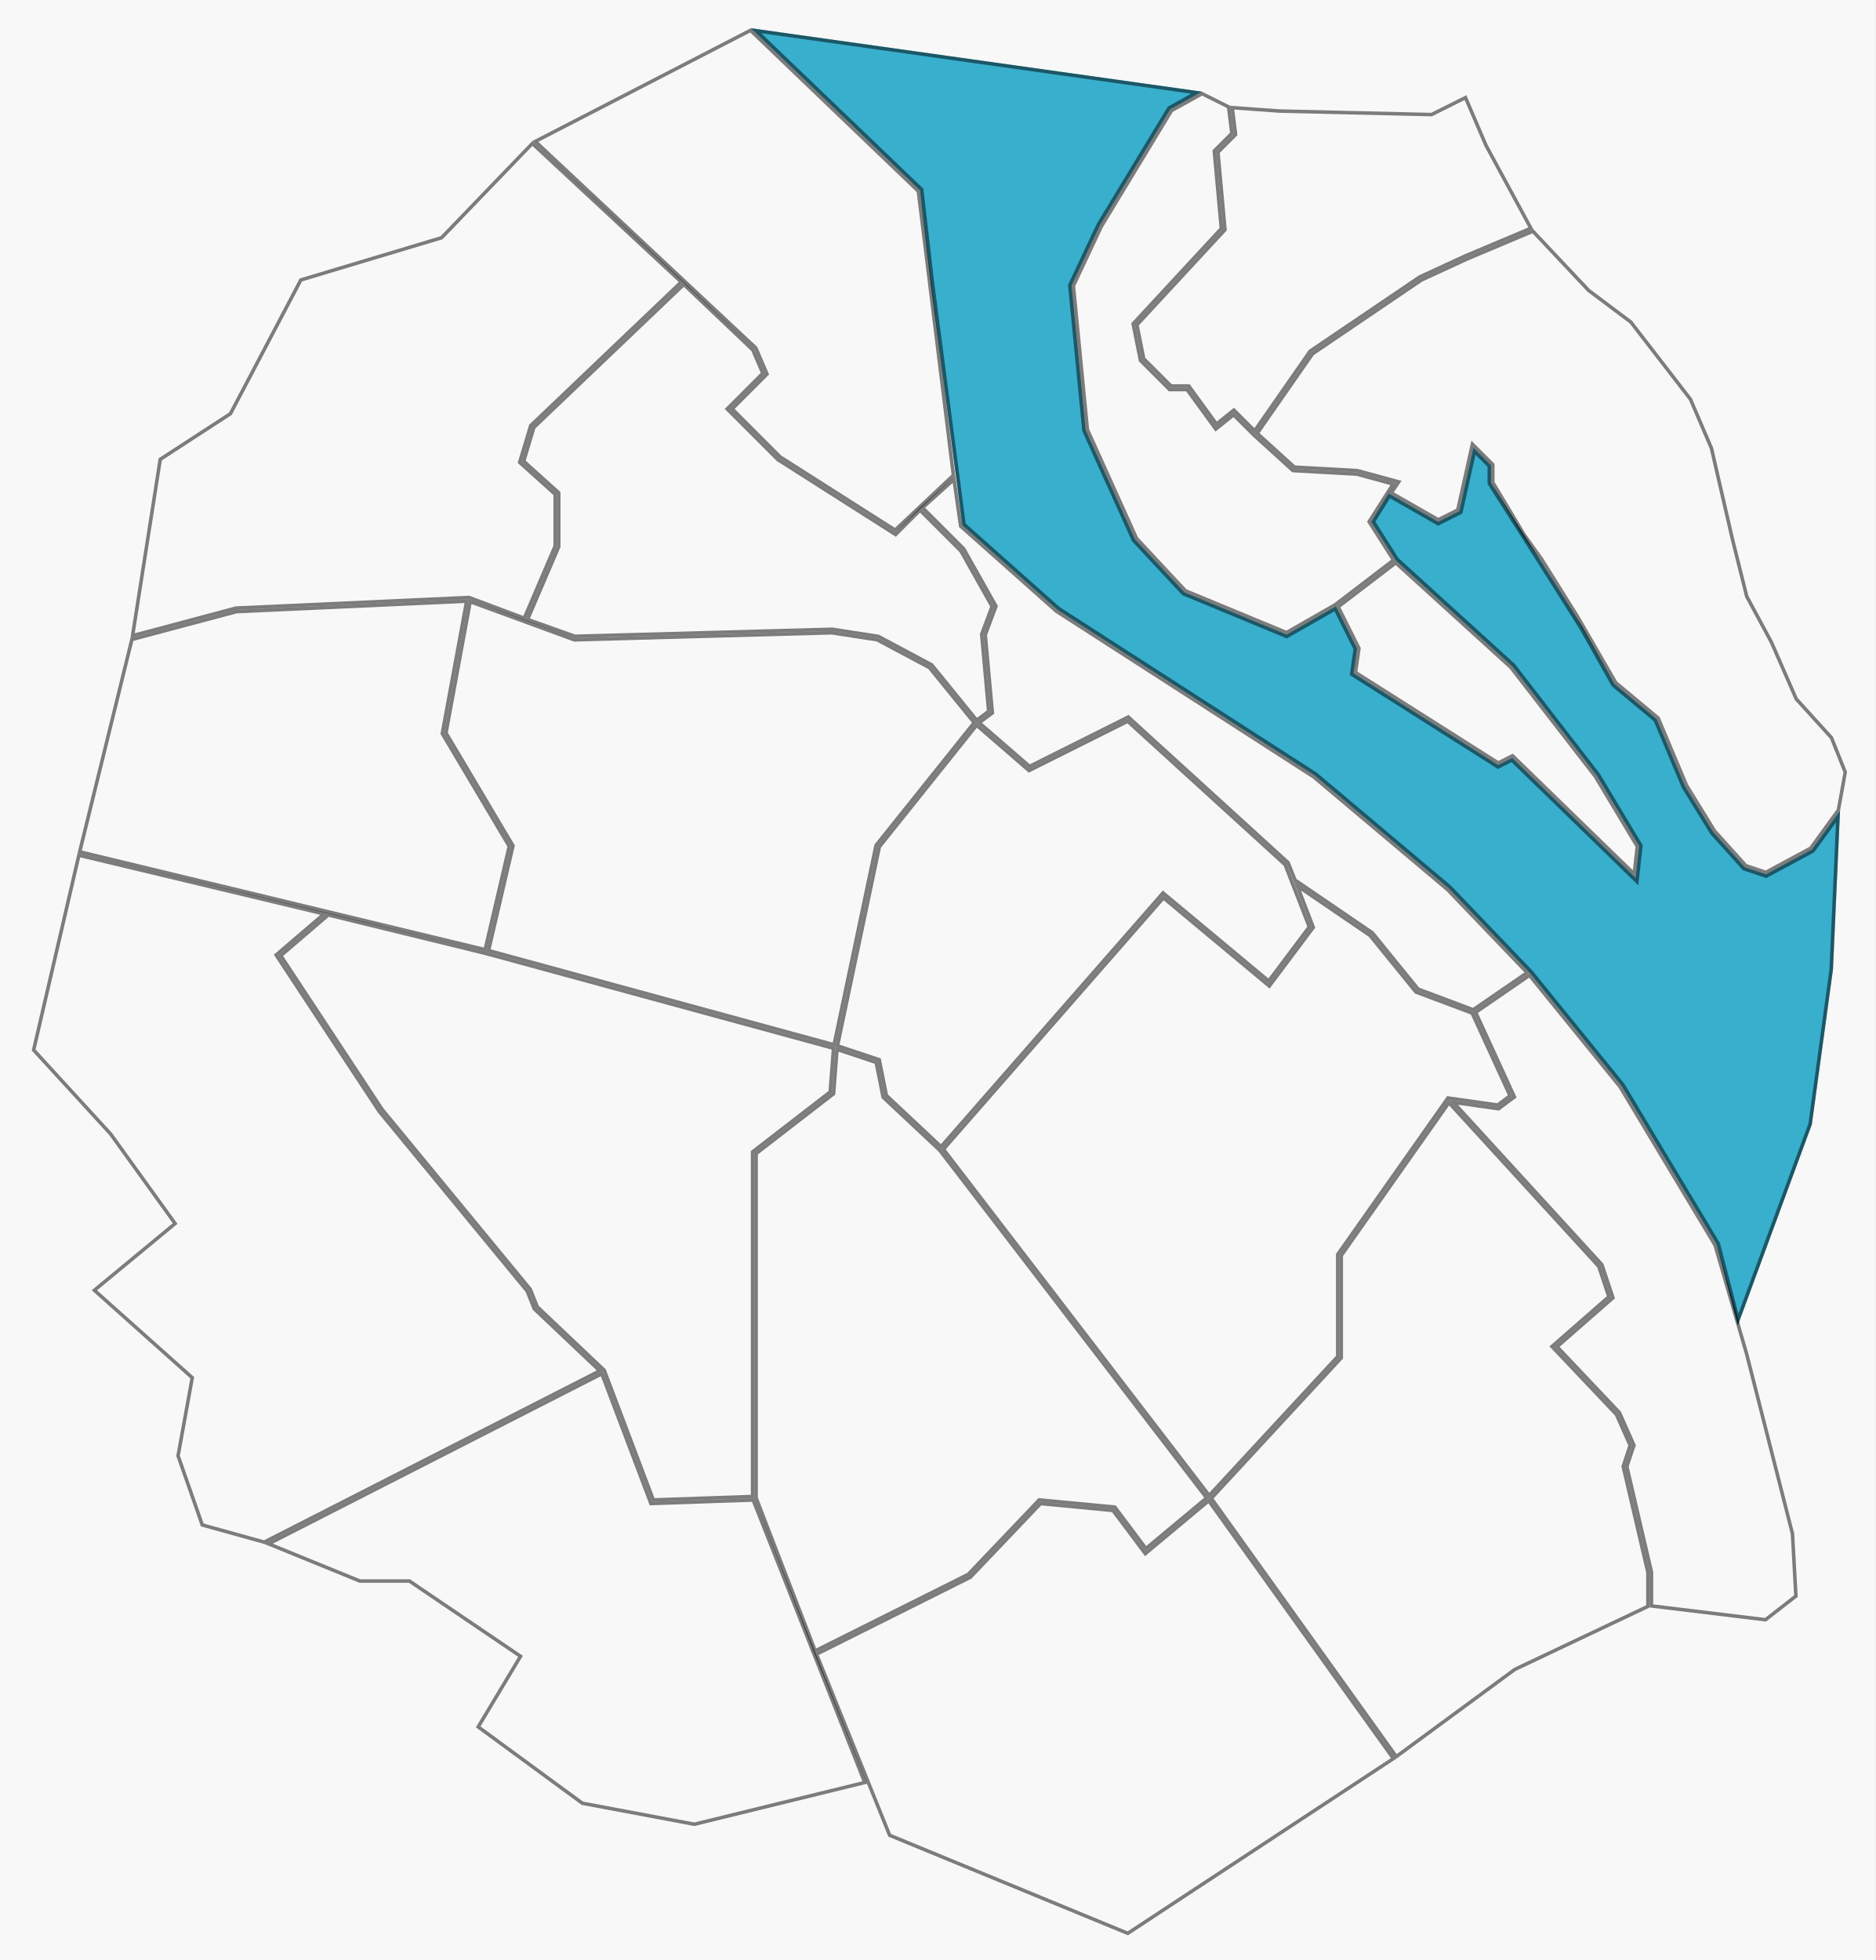
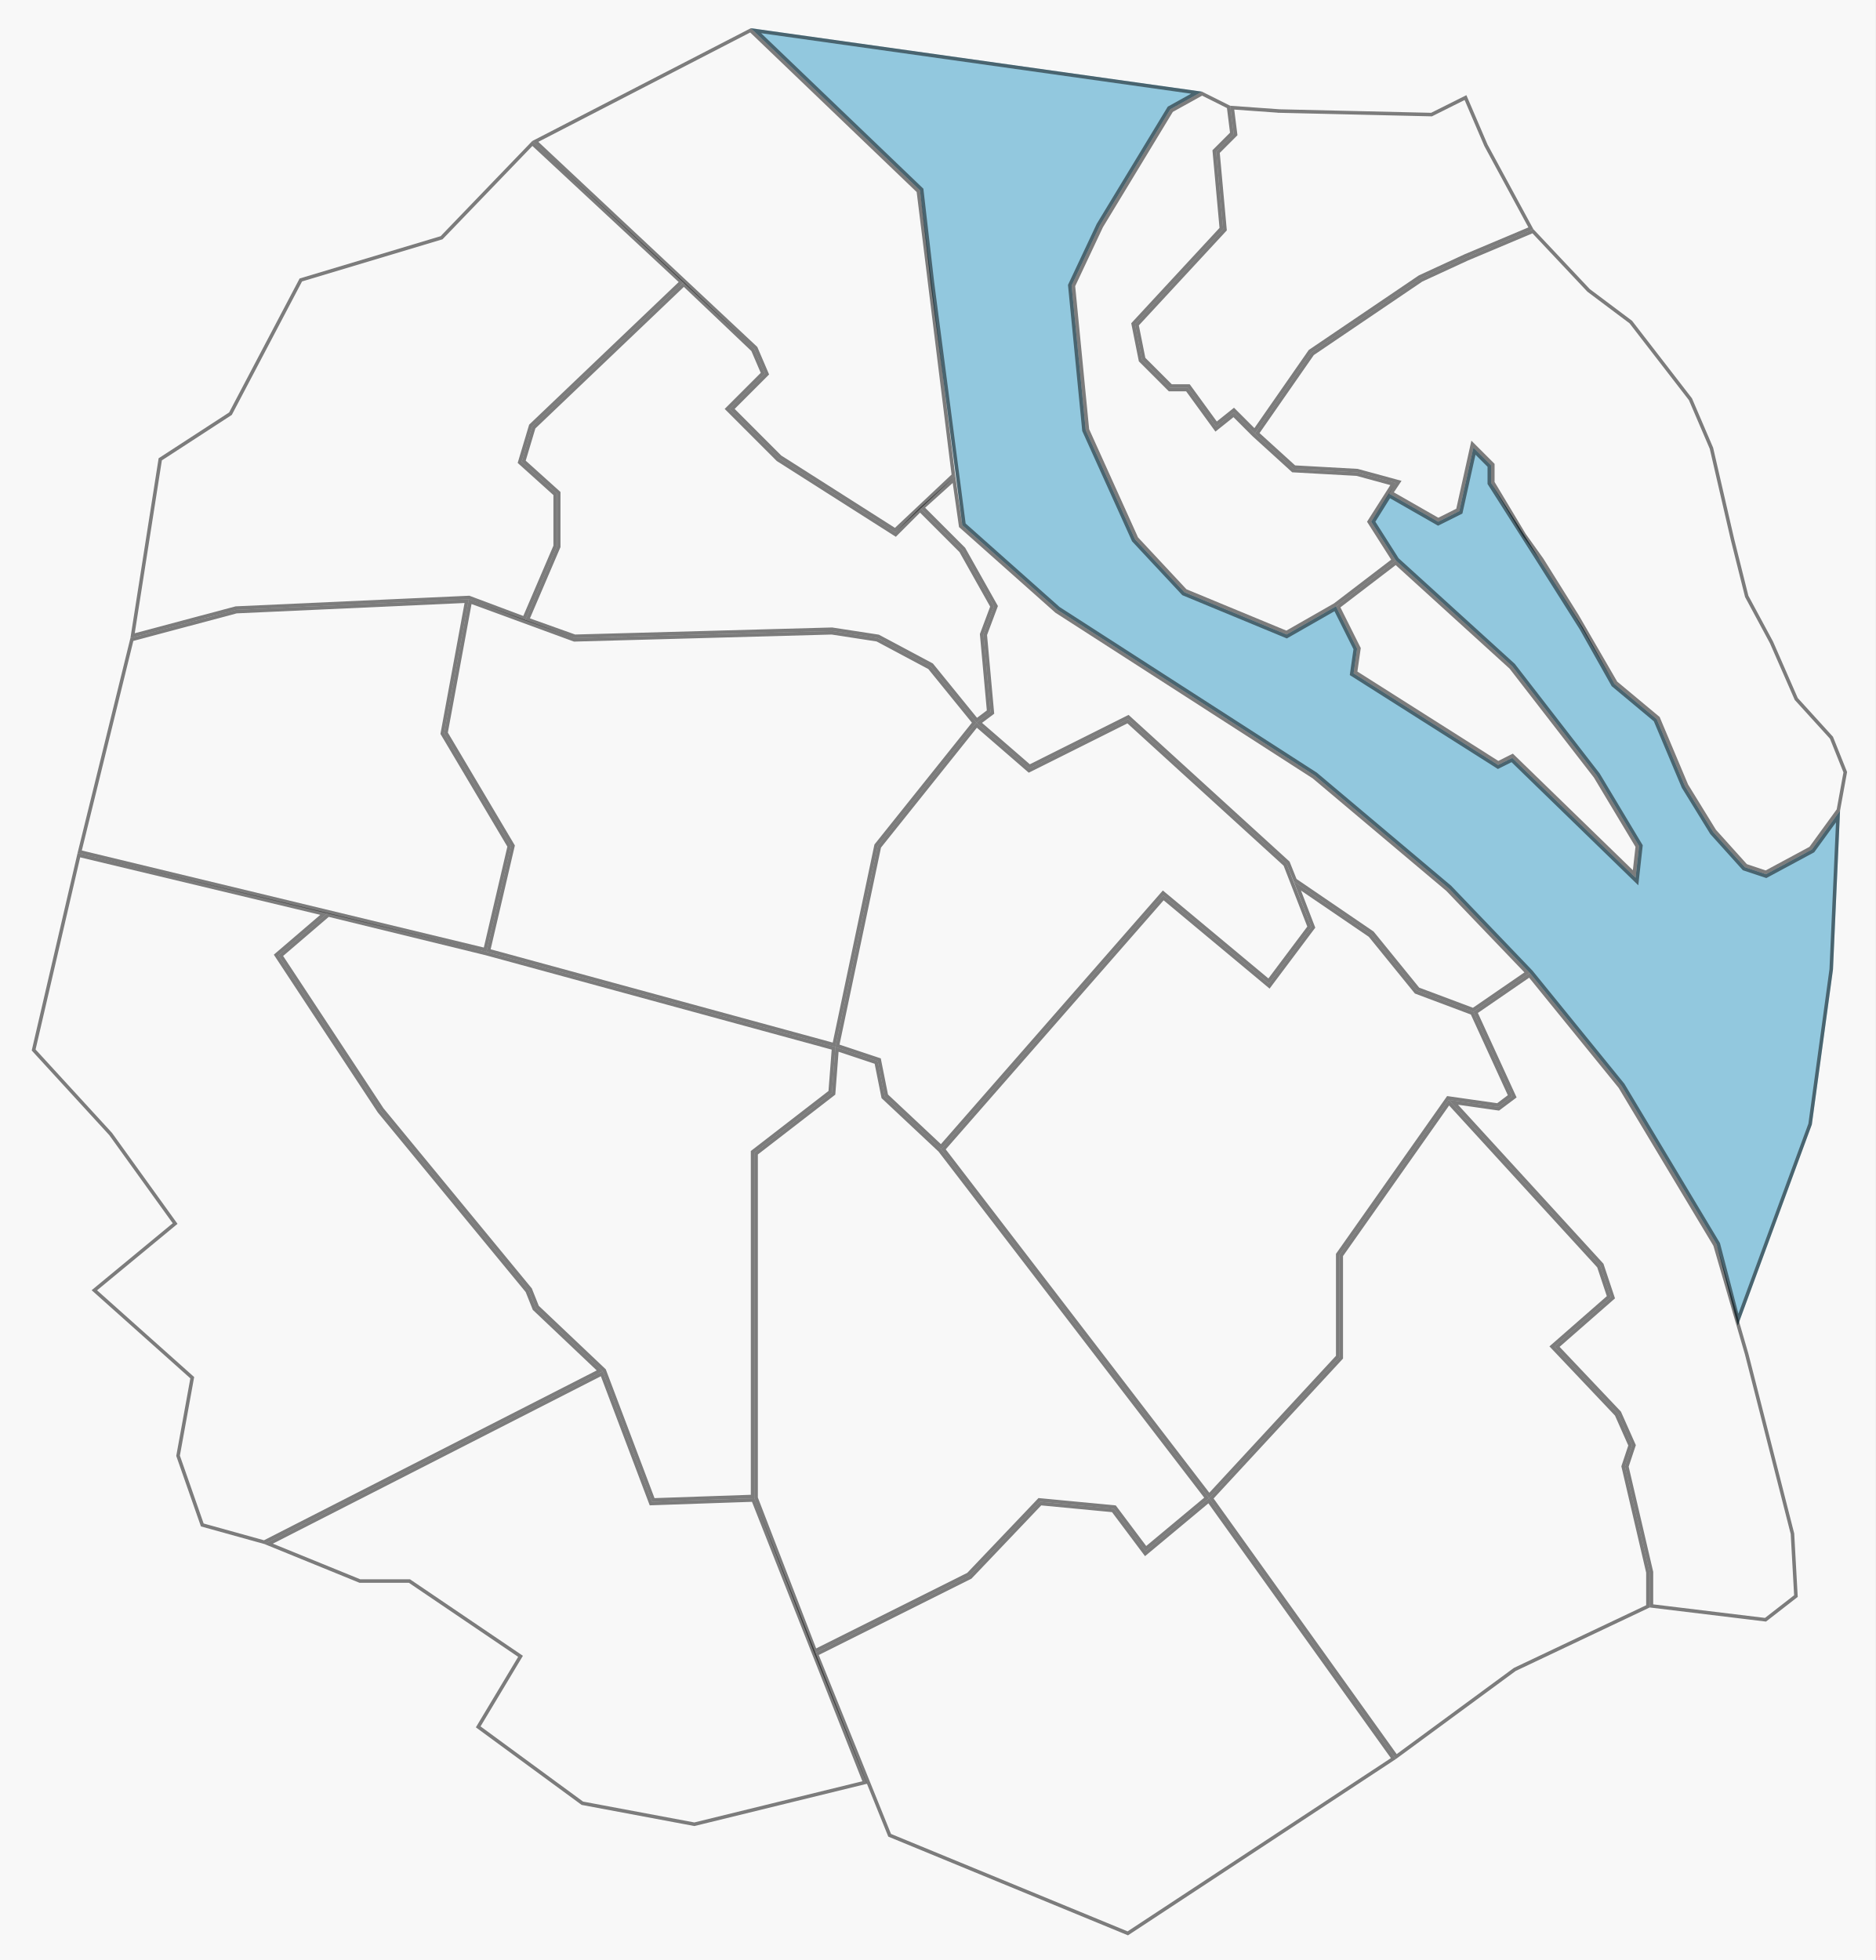
<svg xmlns="http://www.w3.org/2000/svg" width="266" height="278" viewBox="0 0 266 278" fill="none">
  <rect width="266" height="278" fill="white" fill-opacity="0.5" />
  <path d="M124.745 150.451L124.717 150.309L124.579 150.263L118.791 148.333L124.732 120.11L138.533 102.859L145.836 109.189L145.962 109.298L146.112 109.224L159.958 102.3L182.288 122.645L185.717 131.461L179.958 139.139L165.16 126.808L164.973 126.652L164.812 126.835L133.482 162.641L125.729 155.372L124.745 150.451Z" stroke="black" stroke-opacity="0.5" stroke-width="0.5" />
  <path d="M175.248 18.969L174.786 15.271L181.482 15.749L181.482 15.75L181.494 15.75L202.994 16.25L203.056 16.251L203.112 16.224L207.875 13.842L210.77 20.599L210.775 20.609L210.78 20.619L217.149 32.377L207.903 36.27L207.903 36.27L207.895 36.273L201.395 39.273L201.377 39.282L201.36 39.293L185.86 49.793L185.821 49.819L185.795 49.857L177.965 61.112L175.177 58.323L175.019 58.165L174.844 58.305L172.548 60.141L168.702 54.853L168.627 54.75H168.5H166.104L162.23 50.877L161.27 46.076L173.683 32.67L173.759 32.588L173.749 32.477L172.76 21.594L175.177 19.177L175.263 19.09L175.248 18.969Z" stroke="black" stroke-opacity="0.5" stroke-width="0.5" />
-   <path d="M130.5 27L106.5 4L170.5 13L166 15.5L156 32L152 40.5L154 61L161 76.5L168 84L182.5 90L189.5 86L192.5 92L192 95.5L212.5 108.5L214.5 107.5L232 124.5L232.5 120L226.5 110L214.5 94.5L198 79.5L194.5 74L197 70L204 74L207 72.5L209 63.5L211.5 66V68.5L218.5 79.5L224.5 89L229 97L235 102L239 111.5L243 118L247.5 123L250.5 124L257 120.5L261 115L260 137.5L257 159.5L246.5 188L243.5 176.5L230 154L217 138L205.5 126L186.5 110L150 86.5L136.5 74.5L132 40L130.5 27Z" fill="#38AFCD" />
+   <path d="M130.5 27L106.5 4L170.5 13L166 15.5L156 32L152 40.5L154 61L161 76.5L168 84L182.5 90L189.5 86L192.5 92L192 95.5L212.5 108.5L214.5 107.5L232 124.5L232.5 120L226.5 110L214.5 94.5L198 79.5L194.5 74L197 70L204 74L207 72.5L209 63.5L211.5 66V68.5L218.5 79.5L224.5 89L229 97L235 102L239 111.5L243 118L247.5 123L250.5 124L257 120.5L261 115L260 137.5L257 159.5L246.5 188L243.5 176.5L230 154L217 138L205.5 126L186.5 110L150 86.5L136.5 74.5L132 40L130.5 27Z" fill="#92C8DE" />
  <path d="M130.748 26.971L130.738 26.882L130.673 26.82L107.232 4.355L169.727 13.144L165.879 15.281L165.821 15.314L165.786 15.37L155.786 31.87L155.779 31.882L155.774 31.894L151.774 40.394L151.744 40.456L151.751 40.524L153.751 61.024L153.755 61.065L153.772 61.103L160.772 76.603L160.789 76.641L160.817 76.671L167.817 84.171L167.854 84.21L167.904 84.231L182.404 90.231L182.518 90.278L182.624 90.217L189.395 86.348L192.241 92.042L191.753 95.465L191.73 95.625L191.866 95.711L212.366 108.711L212.485 108.787L212.612 108.724L214.453 107.803L231.826 124.679L232.192 125.035L232.248 124.528L232.748 120.028L232.758 119.944L232.714 119.871L226.714 109.871L226.707 109.859L226.698 109.847L214.698 94.347L214.684 94.33L214.668 94.315L198.193 79.338L194.796 73.999L197.085 70.336L203.876 74.217L203.992 74.283L204.112 74.224L207.112 72.724L207.218 72.67L207.244 72.554L209.145 63.999L211.25 66.103V68.5V68.573L211.289 68.634L218.289 79.633L218.289 79.634L224.285 89.128L228.782 97.123L228.805 97.163L228.84 97.192L234.793 102.153L238.77 111.597L238.777 111.615L238.787 111.631L242.787 118.131L242.799 118.15L242.814 118.167L247.314 123.167L247.358 123.216L247.421 123.237L250.421 124.237L250.523 124.271L250.619 124.22L257.119 120.72L257.169 120.693L257.202 120.647L260.713 115.819L259.751 137.477L256.756 159.439L246.541 187.166L243.742 176.437L243.733 176.402L243.714 176.371L230.214 153.871L230.205 153.856L230.194 153.842L217.194 137.842L217.188 137.834L217.18 137.827L205.68 125.827L205.671 125.817L205.661 125.809L186.661 109.809L186.649 109.798L186.635 109.79L150.152 86.3L136.736 74.375L132.248 39.971L132.248 39.968L130.748 26.971Z" stroke="black" stroke-opacity="0.5" stroke-width="0.5" />
  <path d="M208.756 63.446L206.782 72.33L204.008 73.717L197.357 69.916L198.208 68.639L198.4 68.35L198.066 68.259L192.566 66.759L192.54 66.752L192.514 66.75L183.602 66.255L178.331 61.463L186.179 50.181L201.623 39.718L208.101 36.729L217.437 32.798L225.318 41.171L225.333 41.187L225.35 41.2L231.323 45.68L239.783 56.628L242.761 63.578L245.756 76.556L245.757 76.561L247.757 84.561L247.765 84.591L247.78 84.618L251.275 91.109L254.771 99.1L254.787 99.138L254.815 99.168L259.785 104.635L261.741 109.526L260.764 114.899L256.831 120.307L250.477 123.729L247.642 122.784L243.201 117.85L239.223 111.385L235.23 101.903L235.207 101.847L235.16 101.808L229.194 96.836L223.716 87.375L223.716 87.375L223.712 87.368L218.712 79.368L218.708 79.361L218.703 79.355L216.209 75.863L211.75 68.431V66V65.896L211.677 65.823L209.177 63.323L208.855 63.001L208.756 63.446Z" stroke="black" stroke-opacity="0.5" stroke-width="0.5" />
  <path d="M232.242 120.056L231.808 123.965L214.674 107.321L214.547 107.197L214.388 107.276L212.515 108.213L192.27 95.375L192.747 92.035L192.759 91.958L192.724 91.888L189.816 86.073L197.986 79.825L214.316 94.67L226.293 110.141L232.242 120.056Z" stroke="black" stroke-opacity="0.5" stroke-width="0.5" />
  <path d="M172.656 60.695L174.981 58.835L177.823 61.677L177.823 61.677L177.832 61.685L183.332 66.685L183.398 66.745L183.486 66.75L192.46 67.248L197.607 68.652L194.289 73.866L194.204 74L194.289 74.134L197.666 79.441L189.361 85.791L182.482 89.722L168.146 83.79L161.211 76.36L154.245 60.935L152.255 40.544L156.221 32.118L166.179 15.686L170.506 13.283L174.269 15.164L174.737 18.91L172.323 21.323L172.24 21.406L172.251 21.523L173.241 32.412L160.817 45.83L160.73 45.924L160.755 46.049L161.755 51.049L161.77 51.123L161.823 51.177L165.823 55.177L165.896 55.25H166H168.373L172.298 60.647L172.452 60.859L172.656 60.695Z" stroke="black" stroke-opacity="0.5" stroke-width="0.5" />
  <path d="M92.266 213.088L92.33 213.256L92.509 213.25L106.832 212.756L122.662 252.825L98.493 258.744L82.602 255.765L67.832 244.933L73.714 235.129L73.836 234.926L73.64 234.793L58.14 224.293L58.077 224.25H58H51.049L38.1 218.974L85.365 194.85L92.266 213.088Z" stroke="black" stroke-opacity="0.5" stroke-width="0.5" />
  <path d="M53.791 157.638L53.799 157.649L53.807 157.659L74.782 183.129L75.768 185.593L75.788 185.644L75.828 185.681L85.071 194.438L37.473 218.733L28.693 216.294L25.258 206.48L27.246 195.545L27.271 195.407L27.166 195.314L13.384 183.007L24.659 173.693L24.84 173.544L24.703 173.354L15.703 160.854L15.694 160.842L15.684 160.831L4.773 148.928L11.187 121.302L45.965 129.629L39.337 135.31L39.17 135.454L39.291 135.638L53.791 157.638Z" stroke="black" stroke-opacity="0.5" stroke-width="0.5" />
  <path d="M214.65 155.7L214.811 155.579L214.727 155.396L209.315 143.587L216.951 138.337L229.795 154.144L243.269 176.601L247.759 192.066L254.252 217.538L254.743 226.383L250.428 229.739L234.25 227.778V223V222.971L234.243 222.943L230.76 208.012L231.737 205.079L231.768 204.987L231.728 204.898L229.728 200.398L229.711 200.359L229.681 200.328L220.86 191.017L228.665 184.188L228.79 184.079L228.737 183.921L227.237 179.421L227.22 179.37L227.184 179.331L206.156 156.346L212.465 157.247L212.567 157.262L212.65 157.2L214.65 155.7Z" stroke="black" stroke-opacity="0.5" stroke-width="0.5" />
  <path d="M136.677 77.823L130.863 72.01L135.319 67.999L136.253 74.535L136.265 74.626L136.334 74.687L149.834 86.687L149.848 86.7L149.865 86.71L186.351 110.202L205.329 126.183L216.616 137.961L208.966 143.22L201.151 140.29L194.694 132.342L194.671 132.314L194.641 132.293L183.704 124.836L182.732 122.407L182.711 122.354L182.668 122.315L160.168 101.815L160.042 101.7L159.888 101.776L146.038 108.702L138.898 102.514L140.65 101.2L140.762 101.116L140.749 100.977L139.754 90.034L141.234 86.088L141.275 85.979L141.218 85.877L136.718 77.877L136.701 77.847L136.677 77.823Z" stroke="black" stroke-opacity="0.5" stroke-width="0.5" />
  <path d="M81.54 90.249L74.835 87.854L79.23 77.599L79.25 77.551V77.5V70V69.889L79.167 69.814L74.285 65.42L75.72 60.635L97 40.345L106.79 49.646L108.204 52.943L103.323 57.823L103.146 58L103.323 58.177L110.323 65.177L110.343 65.196L110.366 65.211L126.866 75.711L127.035 75.819L127.177 75.677L130.5 72.354L136.299 78.153L140.725 86.021L139.266 89.912L139.246 89.966L139.251 90.023L140.238 100.884L138.542 102.156L132.194 94.342L132.162 94.303L132.118 94.279L124.618 90.279L124.58 90.259L124.538 90.253L118.038 89.253L118.016 89.249L117.993 89.25L81.54 90.249Z" stroke="black" stroke-opacity="0.5" stroke-width="0.5" />
  <path d="M33.436 86.258L18.806 90.159L22.73 65.149L32.636 58.71L32.691 58.674L32.721 58.616L42.672 39.709L62.572 33.739L62.635 33.721L62.68 33.673L75.51 20.35L96.635 40.002L75.328 60.319L75.28 60.365L75.26 60.428L73.76 65.428L73.715 65.58L73.833 65.686L78.75 70.111V77.449L74.364 87.682L66.588 84.766L66.54 84.748L66.489 84.75L33.489 86.25L33.462 86.251L33.436 86.258Z" stroke="black" stroke-opacity="0.5" stroke-width="0.5" />
  <path d="M137.612 223.724L137.651 223.704L137.681 223.672L147.597 213.26L157.866 214.238L162.3 220.15L162.458 220.361L162.66 220.192L171.453 212.864L197.645 249.434L159.973 274.219L126.192 260.309L115.818 234.62L137.612 223.724Z" stroke="black" stroke-opacity="0.5" stroke-width="0.5" />
  <path d="M171.155 212.462L162.542 219.639L158.2 213.85L158.134 213.762L158.024 213.751L147.524 212.751L147.403 212.74L147.319 212.828L137.349 223.296L115.634 234.153L107.25 212.453V163.623L118.153 155.198L118.241 155.13L118.249 155.019L118.725 148.838L124.283 150.691L125.255 155.549L125.271 155.628L125.329 155.682L133.314 163.168L171.155 212.462Z" stroke="black" stroke-opacity="0.5" stroke-width="0.5" />
  <path d="M62.754 103.955L62.737 104.047L62.785 104.128L72.234 120.041L68.814 134.698L11.303 120.816L18.707 90.703L33.538 86.749L66.197 85.264L62.754 103.955Z" stroke="black" stroke-opacity="0.5" stroke-width="0.5" />
  <path d="M106.847 163.302L106.75 163.377V163.5V212.258L92.67 212.744L85.734 194.412L85.713 194.358L85.672 194.319L76.212 185.356L75.232 182.907L75.218 182.871L75.193 182.841L54.201 157.351L39.83 135.546L46.565 129.773L68.937 135.242L68.941 135.243L118.235 148.687L117.759 154.87L106.847 163.302Z" stroke="black" stroke-opacity="0.5" stroke-width="0.5" />
  <path d="M107.23 49.401L107.209 49.353L107.171 49.318L75.93 20.06L106.456 4.304L130.263 27.119L135.236 67.405L126.97 75.185L110.657 64.804L103.854 58L108.677 53.177L108.796 53.057L108.73 52.901L107.23 49.401Z" stroke="black" stroke-opacity="0.5" stroke-width="0.5" />
  <path d="M214.852 236.799L198.056 249.149L171.822 212.52L190.184 192.67L190.25 192.598V192.5V178.079L205.525 156.398L226.78 179.63L228.21 183.921L220.335 190.812L220.14 190.983L220.319 191.172L229.289 200.641L231.232 205.013L230.263 207.921L230.24 207.988L230.257 208.057L233.75 223.029V227.842L214.893 236.774L214.871 236.784L214.852 236.799Z" stroke="black" stroke-opacity="0.5" stroke-width="0.5" />
  <path d="M124.305 119.844L124.268 119.89L124.255 119.948L118.31 148.189L69.298 134.822L72.743 120.057L72.766 119.959L72.715 119.872L63.263 103.953L66.692 85.337L81.414 90.735L81.459 90.751L81.507 90.75L117.984 89.751L124.42 90.741L131.838 94.697L138.179 102.501L124.305 119.844Z" stroke="black" stroke-opacity="0.5" stroke-width="0.5" />
  <path d="M186.233 131.41L184.021 125.658L194.329 132.686L200.806 140.658L200.849 140.71L200.912 140.734L208.816 143.698L214.189 155.421L212.433 156.738L205.535 155.753L205.384 155.731L205.296 155.856L189.796 177.856L189.75 177.921V178V192.402L171.518 212.113L133.823 163.01L165.027 127.348L179.84 139.692L180.042 139.861L180.2 139.65L186.2 131.65L186.283 131.539L186.233 131.41Z" stroke="black" stroke-opacity="0.5" stroke-width="0.5" />
</svg>
